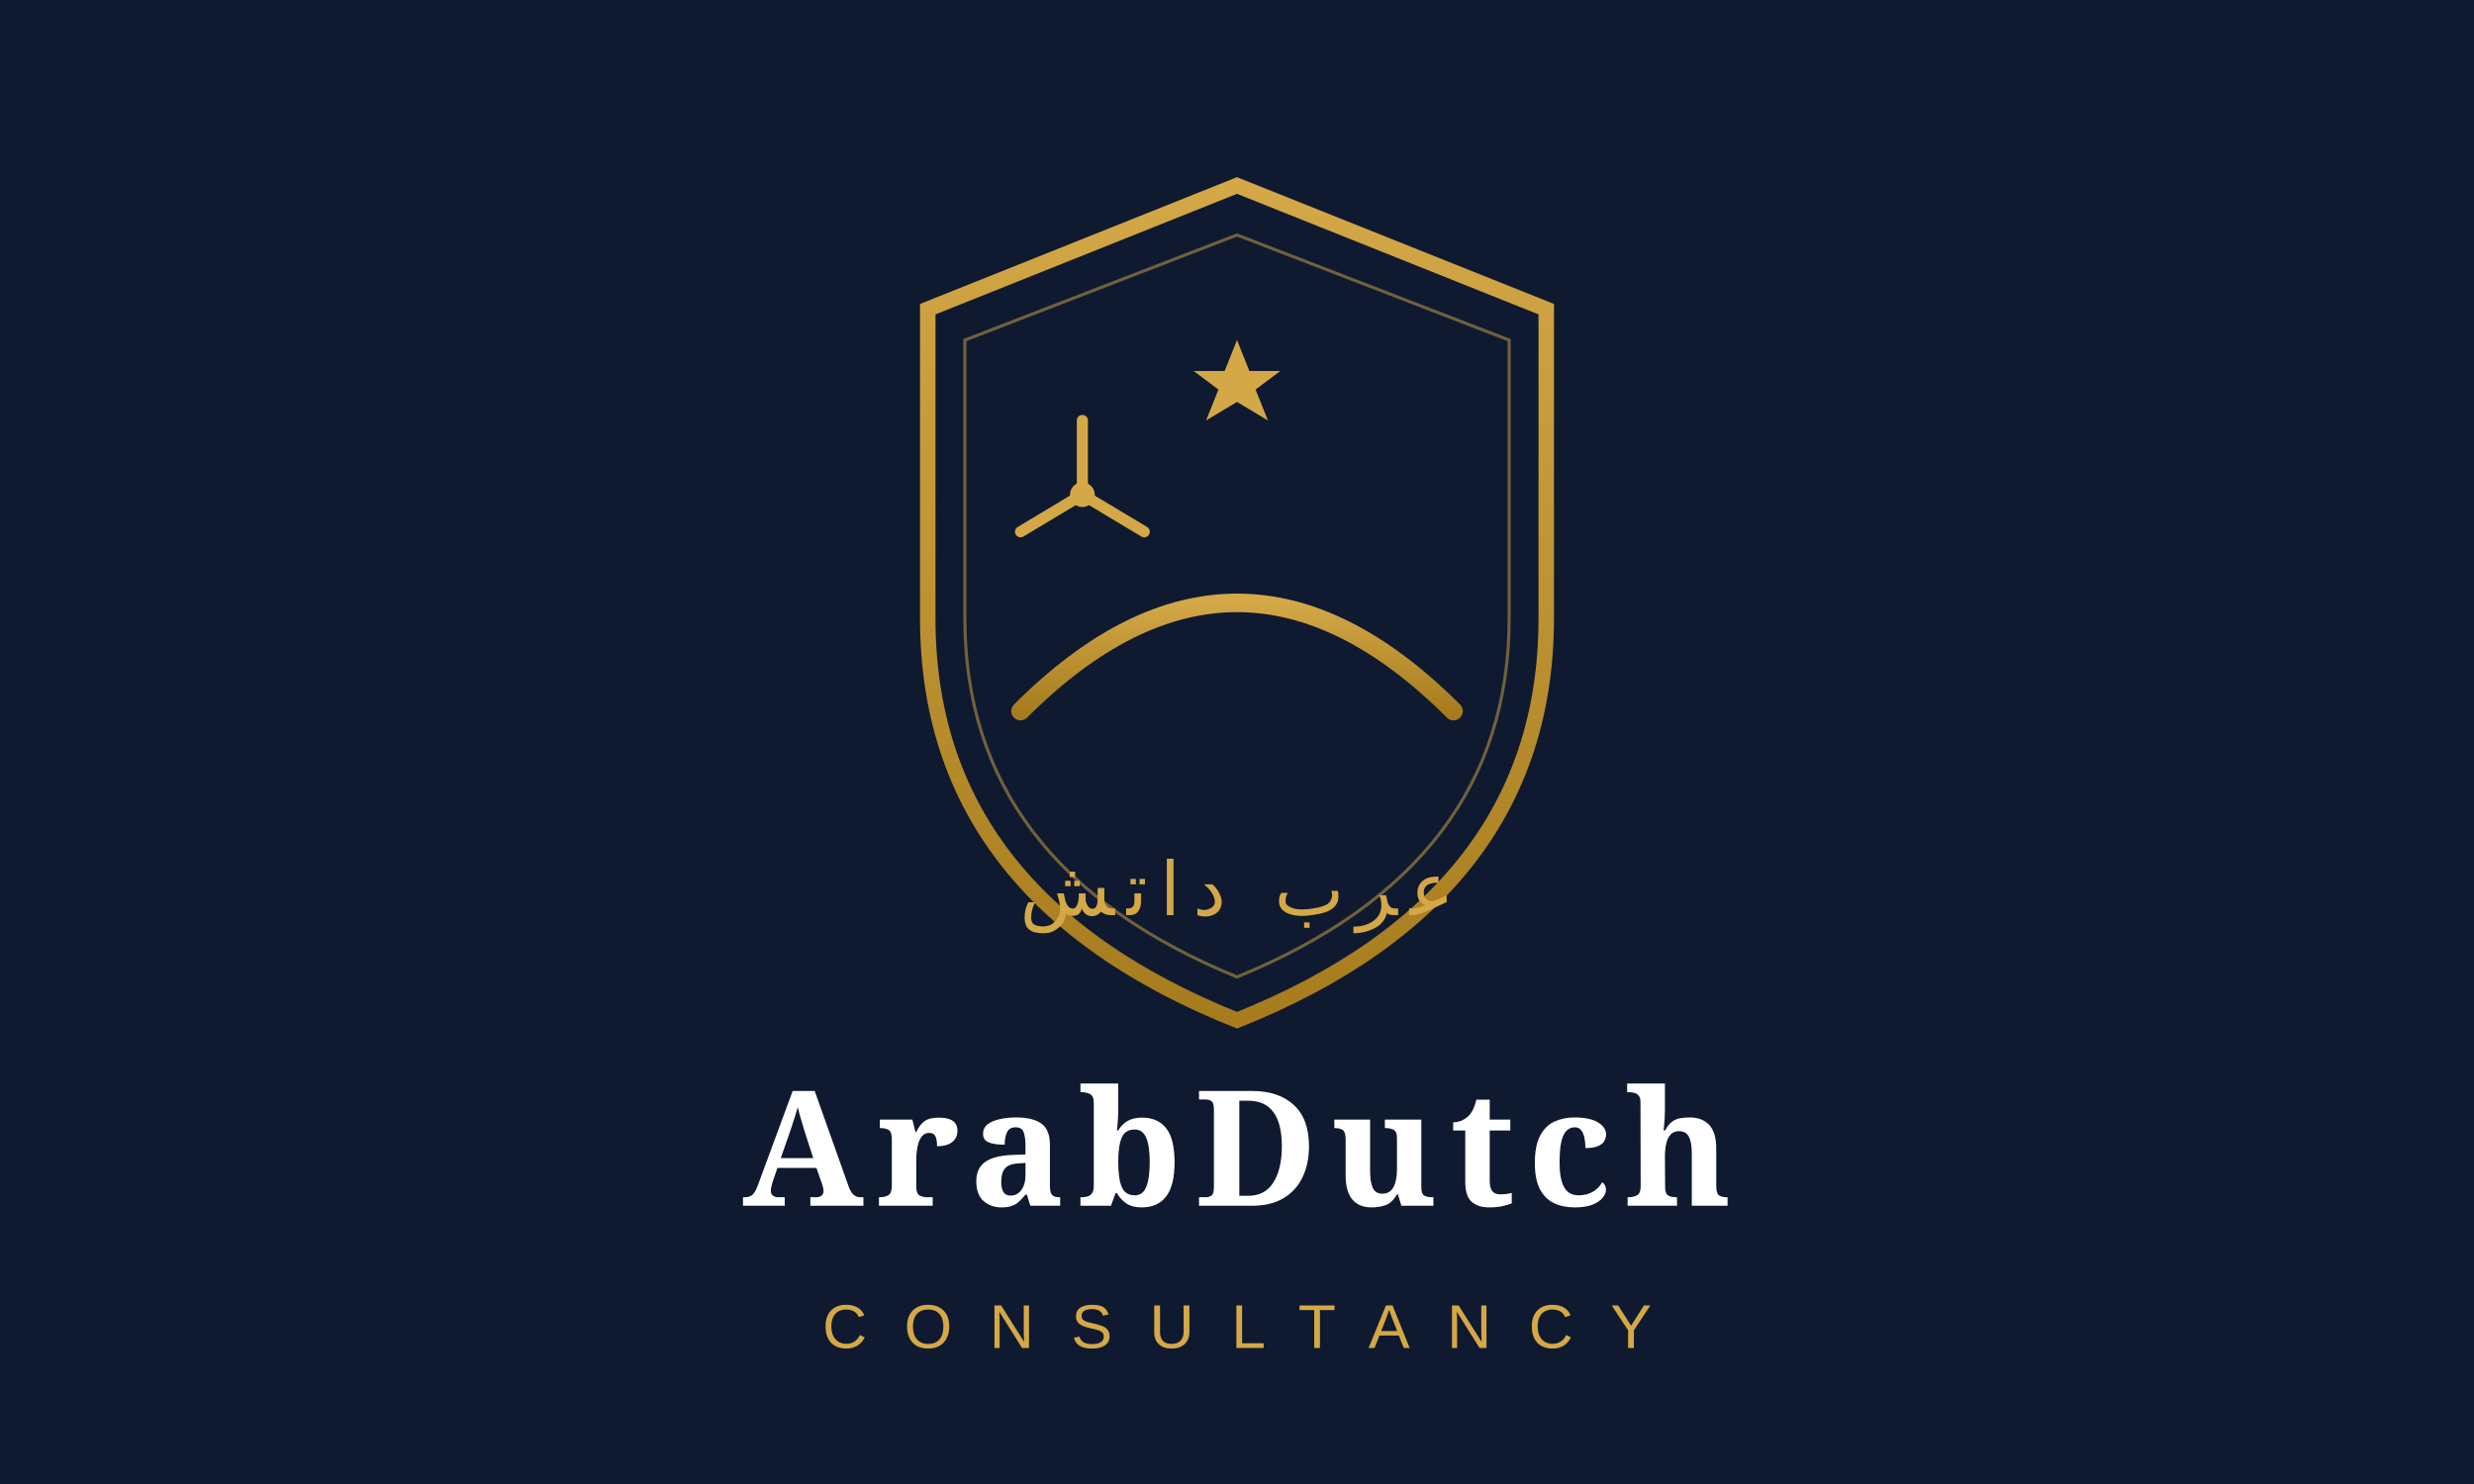
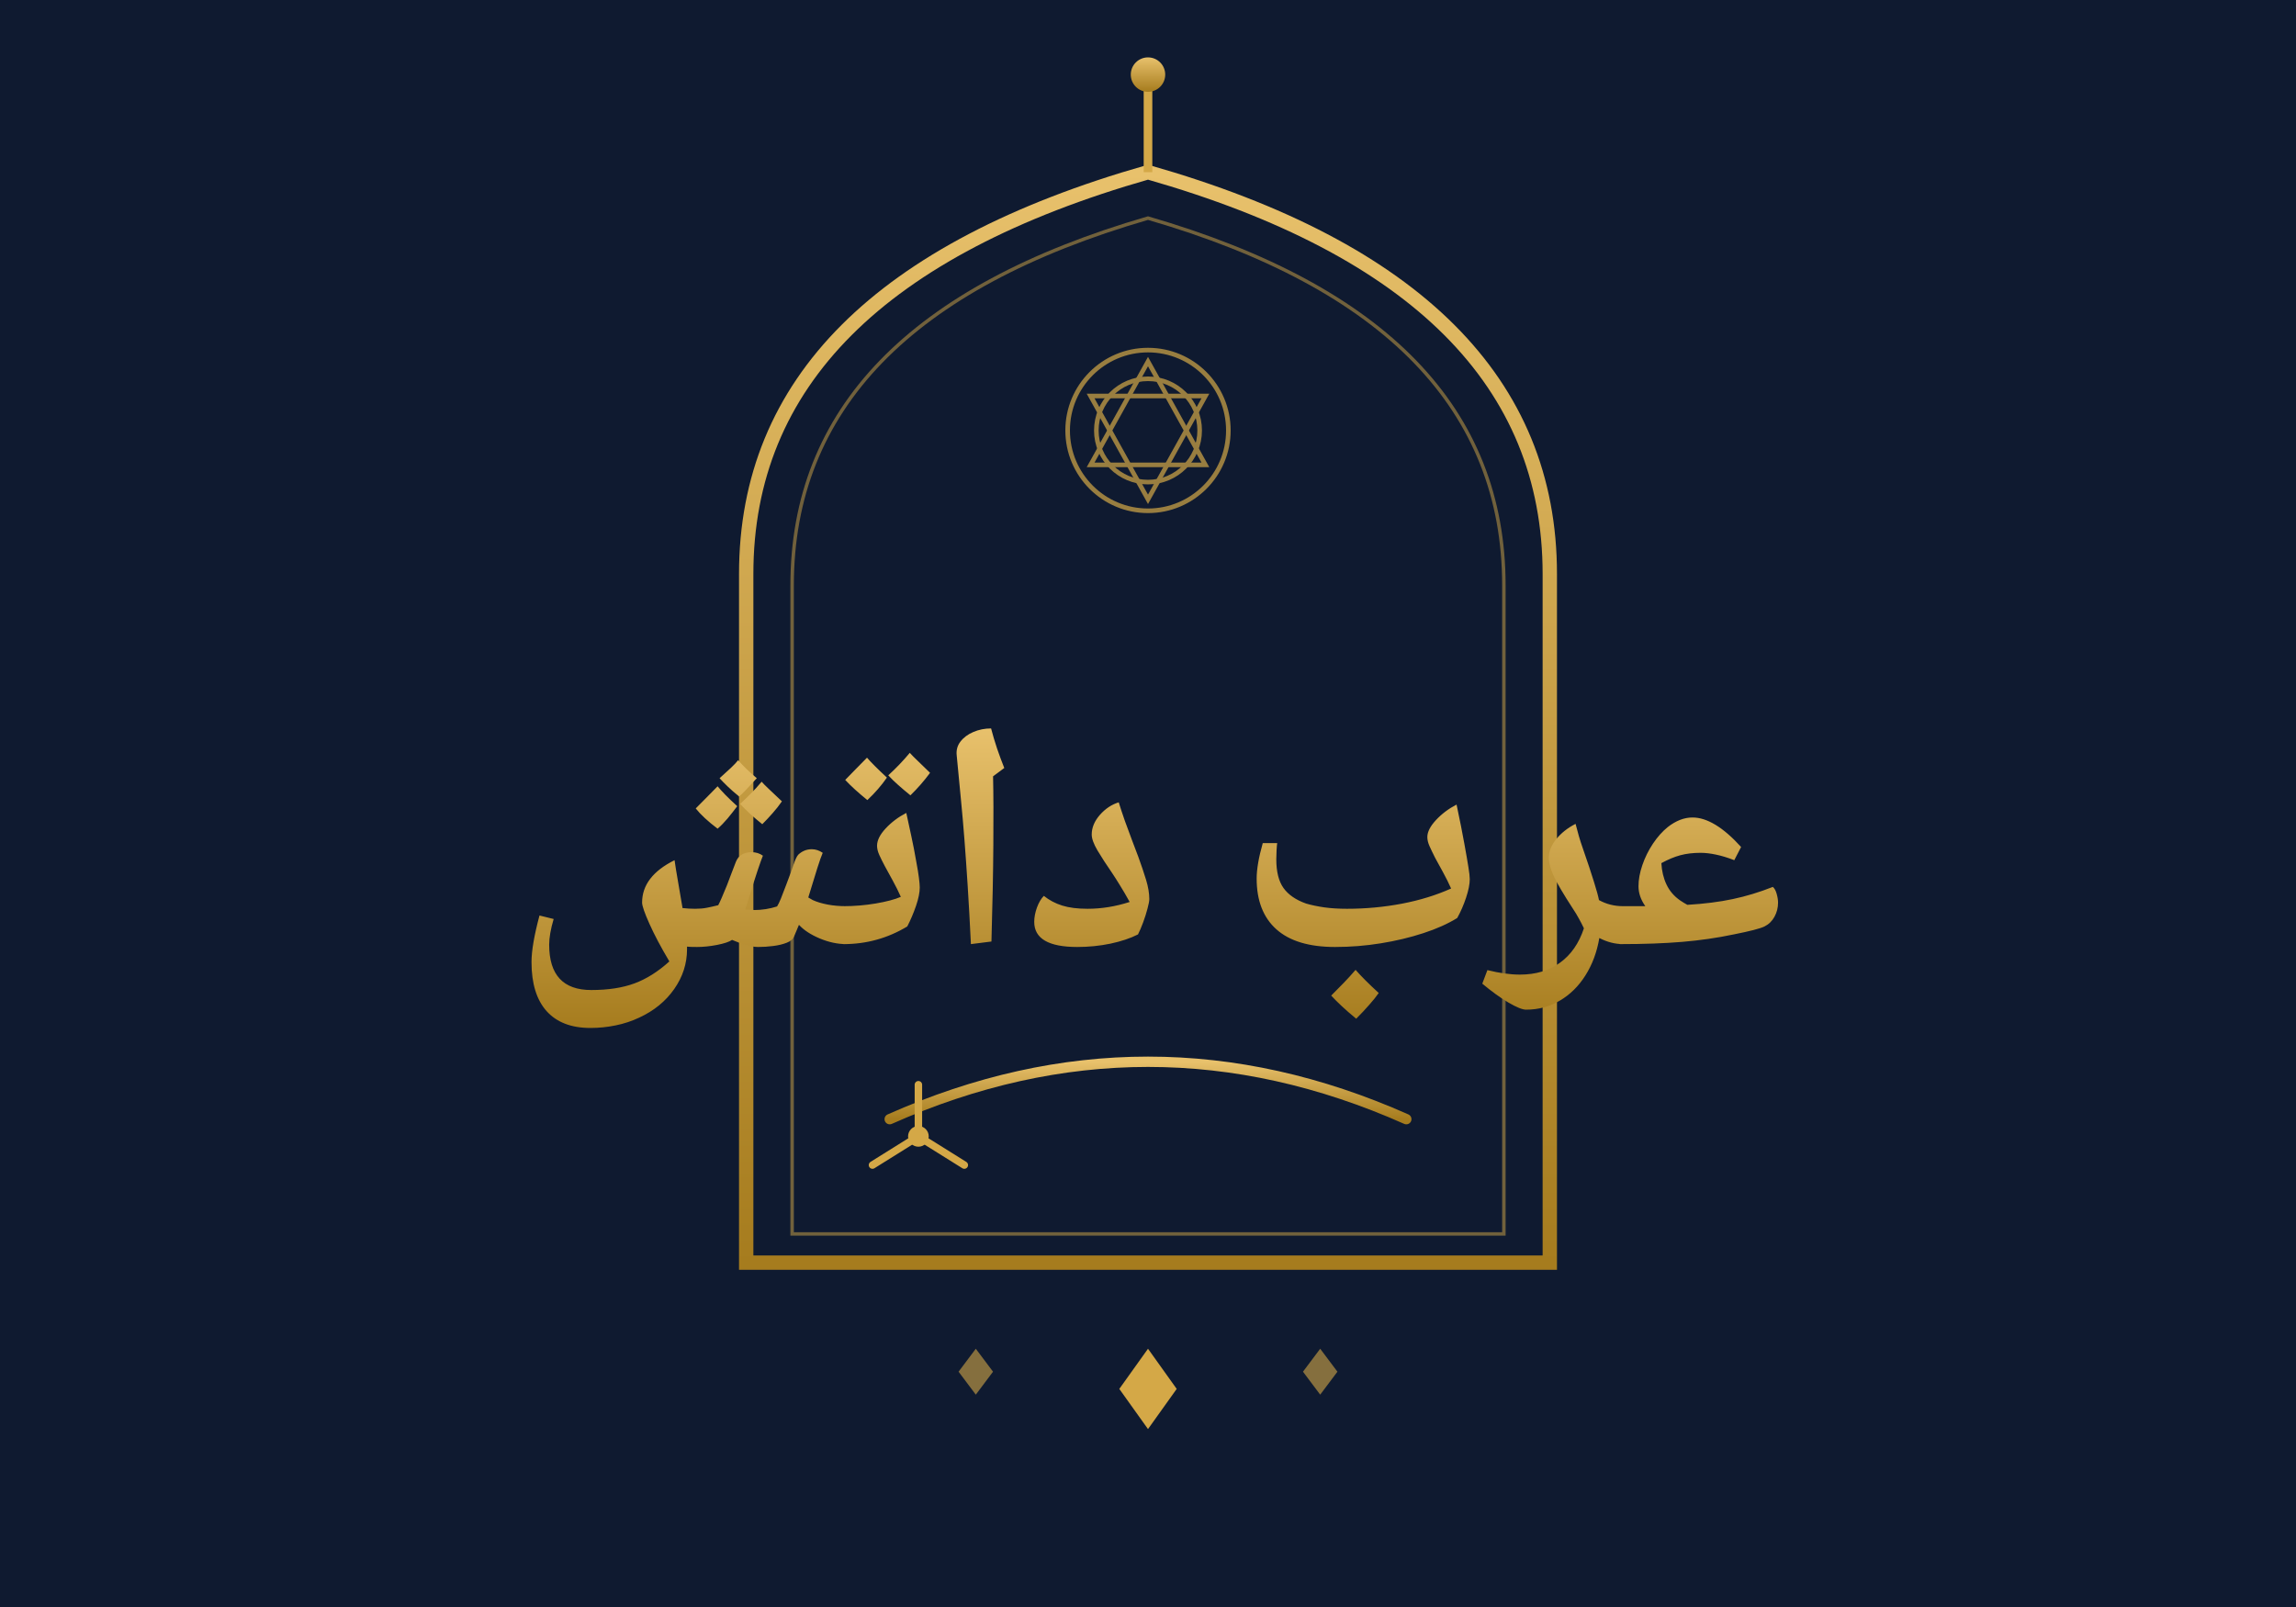
- <svg xmlns="http://www.w3.org/2000/svg" viewBox="0 0 400 240" width="400" height="240">
+ <svg xmlns="http://www.w3.org/2000/svg" viewBox="0 0 400 280" width="400" height="280">
  <defs>
-     <linearGradient id="gold4" x1="0" y1="0" x2="0" y2="1">
-       <stop offset="0" stop-color="#D4A847" />
+     <linearGradient id="g4" x1="0" y1="0" x2="0" y2="1">
+       <stop offset="0" stop-color="#E8C16C" />
      <stop offset="1" stop-color="#A67C1E" />
    </linearGradient>
  </defs>
-   <rect width="400" height="240" fill="#0F1A30" />
-   <path d="M 200 30 L 250 50 L 250 100 Q 250 145 200 165 Q 150 145 150 100 L 150 50 Z" fill="none" stroke="url(#gold4)" stroke-width="2.5" />
-   <path d="M 200 38 L 244 55 L 244 100 Q 244 140 200 158 Q 156 140 156 100 L 156 55 Z" fill="none" stroke="#D4A847" stroke-width="0.5" opacity="0.5" />
-   <path d="M 165 115 Q 200 80 235 115" fill="none" stroke="url(#gold4)" stroke-width="3" stroke-linecap="round" />
-   <line x1="160" y1="115" x2="240" y2="115" stroke="url(#gold4)" stroke-width="2" />
-   <g transform="translate(175 80)">
-     <circle r="2" fill="#D4A847" />
-     <line x1="0" y1="0" x2="0" y2="-12" stroke="#D4A847" stroke-width="1.8" stroke-linecap="round" />
-     <line x1="0" y1="0" x2="10" y2="6" stroke="#D4A847" stroke-width="1.8" stroke-linecap="round" />
-     <line x1="0" y1="0" x2="-10" y2="6" stroke="#D4A847" stroke-width="1.8" stroke-linecap="round" />
+   <rect width="400" height="280" fill="#0F1A30" />
+   <path d="M 130 220 L 130 100 Q 130 50 200 30 Q 270 50 270 100 L 270 220 Z" fill="none" stroke="url(#g4)" stroke-width="2.5" />
+   <path d="M 138 215 L 138 102 Q 138 56 200 38 Q 262 56 262 102 L 262 215 Z" fill="none" stroke="#D4A847" stroke-width="0.6" opacity="0.5" />
+   <line x1="200" y1="30" x2="200" y2="15" stroke="#D4A847" stroke-width="1.5" />
+   <circle cx="200" cy="13" r="3" fill="url(#g4)" />
+   <path d="M 200 5 A 3 3 0 1 0 200 11 A 2 2 0 1 1 200 5" fill="#D4A847" />
+   <g transform="translate(200 75)" stroke="#D4A847" stroke-width="0.8" fill="none" opacity="0.7">
+     <circle r="14" />
+     <circle r="9" />
+     <polygon points="0,-12 10,6 -10,6" />
+     <polygon points="0,12 -10,-6 10,-6" />
  </g>
-   <g transform="translate(225 80)">
-     <path d="M 0 -10 A 10 10 0 1 0 0 10 A 8 8 0 1 1 0 -10" fill="#D4A847" />
+   <text x="200" y="165" font-family="'Amiri', 'Scheherazade New', 'Noto Naskh Arabic', serif" font-size="56" fill="url(#g4)" text-anchor="middle" font-weight="700" direction="rtl">
+     عرب داتش
+   </text>
+   <path d="M 155 195 Q 200 175 245 195" fill="none" stroke="url(#g4)" stroke-width="1.8" stroke-linecap="round" />
+   <g transform="translate(160 198)">
+     <circle r="1.8" fill="#D4A847" />
+     <line x1="0" y1="0" x2="0" y2="-9" stroke="#D4A847" stroke-width="1.3" stroke-linecap="round" />
+     <line x1="0" y1="0" x2="8" y2="5" stroke="#D4A847" stroke-width="1.3" stroke-linecap="round" />
+     <line x1="0" y1="0" x2="-8" y2="5" stroke="#D4A847" stroke-width="1.3" stroke-linecap="round" />
  </g>
-   <polygon points="200,55 202,60 207,60 203,63 205,68 200,65 195,68 197,63 193,60 198,60" fill="#D4A847" />
-   <text x="200" y="148" font-family="Arial, sans-serif" font-size="12" fill="#D4A847" text-anchor="middle" letter-spacing="2">عرب داتش</text>
-   <text x="200" y="195" font-family="Georgia, serif" font-size="26" fill="#FFFFFF" text-anchor="middle" font-weight="700" letter-spacing="2">ArabDutch</text>
-   <text x="200" y="218" font-family="Arial, sans-serif" font-size="10" fill="#D4A847" text-anchor="middle" letter-spacing="6">CONSULTANCY</text>
+   <g transform="translate(240 198)">
+     <path d="M 0 -8 A 8 8 0 1 0 0 8 A 6 6 0 1 1 0 -8" fill="#D4A847" />
+   </g>
+   <line x1="135" y1="220" x2="265" y2="220" stroke="url(#g4)" stroke-width="1.5" />
+   <polygon points="200,235 205,242 200,249 195,242" fill="#D4A847" />
+   <polygon points="170,235 173,239 170,243 167,239" fill="#D4A847" opacity="0.6" />
+   <polygon points="230,235 233,239 230,243 227,239" fill="#D4A847" opacity="0.6" />
</svg>
